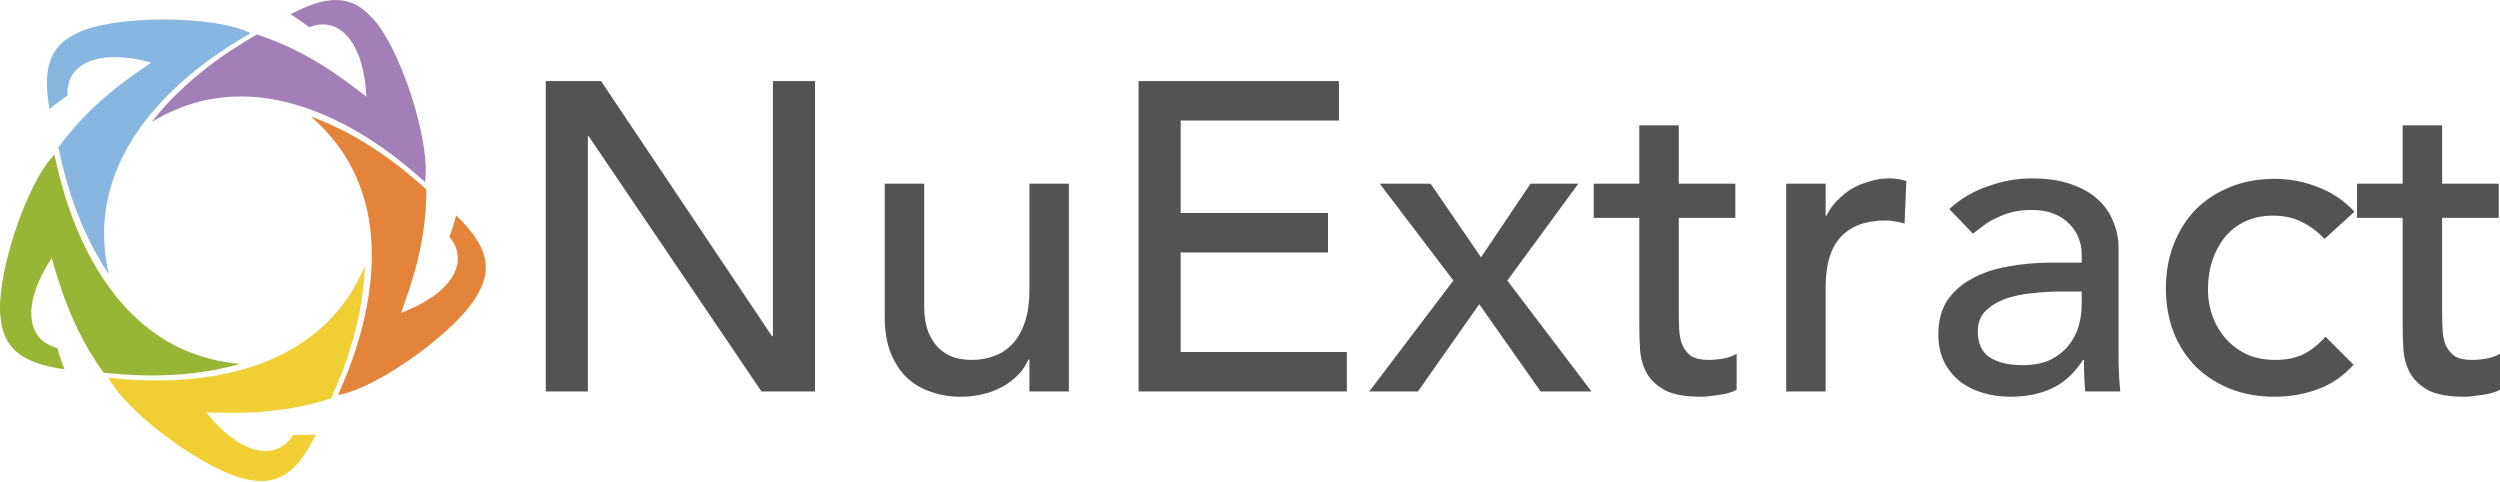
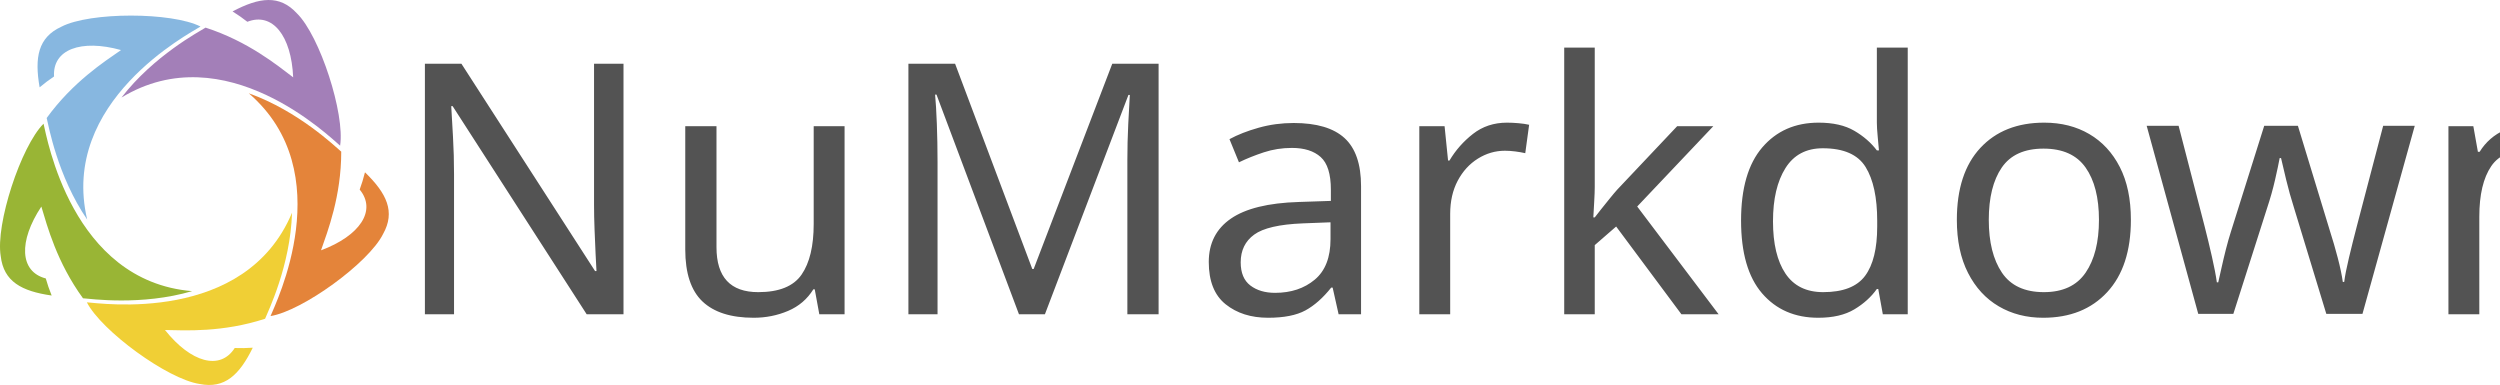
- <svg xmlns="http://www.w3.org/2000/svg" version="1.1" id="svg1" width="1520.48" height="292.585" viewBox="0 0 1520.48 292.585">
+ <svg xmlns="http://www.w3.org/2000/svg" version="1.1" id="svg1" width="1900" height="292.585" viewBox="0 0 1900 292.585">
  <defs id="defs1">
    <clipPath clipPathUnits="userSpaceOnUse" id="clipPath13">
      <path d="M 0,341.62 H 1100.11 V 0 H 0 Z" transform="translate(-296.4245,-172.176)" id="path13" />
    </clipPath>
    <clipPath clipPathUnits="userSpaceOnUse" id="clipPath15">
      <path d="M 0,341.62 H 1100.11 V 0 H 0 Z" transform="translate(-232.3896,-267.8077)" id="path15" />
    </clipPath>
    <clipPath clipPathUnits="userSpaceOnUse" id="clipPath17">
      <path d="M 0,341.62 H 1100.11 V 0 H 0 Z" transform="translate(-122.2067,-236.6343)" id="path17" />
    </clipPath>
    <clipPath clipPathUnits="userSpaceOnUse" id="clipPath19">
      <path d="M 0,341.62 H 1100.11 V 0 H 0 Z" transform="translate(-117.495,-121.5135)" id="path19" />
    </clipPath>
    <clipPath clipPathUnits="userSpaceOnUse" id="clipPath21">
      <path d="M 0,341.62 H 1100.11 V 0 H 0 Z" transform="translate(-225.1954,-81.8607)" id="path21" />
    </clipPath>
  </defs>
  <path id="path12" d="m 0,0 v 0 c 1.104,3.005 2.142,6.323 3.014,9.839 v 0 C 15.425,-2.193 20.455,-12.66 13.315,-25.357 5.134,-41.848 -32.768,-69.221 -50.814,-72.11 c 2.78,6.99 39.967,81.895 -12.419,126.995 28.42,-10.17 49.405,-30.511 52.717,-33.265 0.018,-25.369 -7.695,-45.257 -11.521,-56.247 C 0.177,-26.332 9.806,-11.907 0,0" style="fill:#e4843a;fill-opacity:1;fill-rule:nonzero;stroke:none" transform="matrix(1.333333,0,0,-1.333333,273.3625,144.0671)" clip-path="url(#clipPath13)" />
  <path id="path14" d="m 0,0 v 0 c -2.517,1.979 -5.352,3.991 -8.426,5.907 v 0 C 6.852,13.993 18.361,15.542 28.231,4.828 41.386,-8.049 55.707,-52.555 52.878,-70.61 47.09,-65.806 -12.658,-7.292 -71.739,-43.178 -53.284,-19.292 -27.454,-5.619 -23.811,-3.32 0.322,-11.143 16.853,-24.624 26.122,-31.659 25.098,-7.969 14.354,5.646 0,0" style="fill:#a37fb8;fill-opacity:1;fill-rule:nonzero;stroke:none" transform="matrix(1.333333,0,0,-1.333333,187.9826,16.55813)" clip-path="url(#clipPath15)" />
  <path id="path16" d="m 0,0 v 0 c -2.66,-1.782 -5.45,-3.856 -8.221,-6.189 v 0 c -2.97,17.03 -0.886,28.454 12.354,34.53 16.311,8.532 63.064,8.399 79.361,0.129 C 77.137,24.45 3.024,-14.292 18.896,-81.57 1.882,-56.638 -3.14,-27.847 -4.2,-23.672 10.697,-3.138 28.627,8.418 38.181,15.06 15.334,21.407 -0.934,15.396 0,0" style="fill:#87b7e0;fill-opacity:1;fill-rule:nonzero;stroke:none" transform="matrix(1.333333,0,0,-1.333333,41.07208,58.12266)" clip-path="url(#clipPath17)" />
  <path id="path18" d="m 0,0 v 0 c 0.873,-3.08 1.984,-6.375 3.345,-9.731 v 0 c -17.113,2.438 -27.335,7.95 -29.022,22.419 -3.074,18.15 11.5,62.573 24.401,75.518 C 0.583,80.917 14.527,-1.541 83.417,-7.236 54.447,-15.712 25.513,-11.591 21.215,-11.31 6.29,9.204 0.84,29.827 -2.525,40.967 -15.621,21.199 -14.931,3.869 0,0" style="fill:#99b535;fill-opacity:1;fill-rule:nonzero;stroke:none" transform="matrix(1.333333,0,0,-1.333333,34.78981,211.6171)" clip-path="url(#clipPath19)" />
  <path id="path20" d="m 0,0 v 0 c 3.199,-0.121 6.676,-0.083 10.289,0.174 v 0 C 2.681,-15.348 -5.719,-23.366 -20.002,-20.499 -38.213,-17.814 -75.959,9.774 -84.283,26.044 -76.776,25.56 5.954,13.34 32.659,77.099 31.768,46.927 18.908,20.683 17.312,16.682 -6.81,8.826 -28.108,10.016 -39.742,10.258 -24.988,-8.305 -8.294,-13.005 0,0" style="fill:#f0cf35;fill-opacity:1;fill-rule:nonzero;stroke:none" transform="matrix(1.333333,0,0,-1.333333,178.3903,264.4875)" clip-path="url(#clipPath21)" />
-   <path style="font-weight:500;font-size:266.667px;font-family:Avenir;-inkscape-font-specification:'Avenir Medium';white-space:pre;fill:#535353;stroke-width:0;stroke-linejoin:round;stroke-miterlimit:5.4;stroke-opacity:0" d="m 331.945,49.293 h 33.6 L 469.545,204.494 h 0.533 V 49.293 h 25.6 V 238.094 H 463.145 L 358.078,82.893 h -0.533 V 238.094 H 331.945 Z M 650.079,238.094 h -24 v -19.467 h -0.533 q -4.533,10.133 -15.733,16.533 -11.2,6.133 -25.867,6.133 -9.333,0 -17.6,-2.933 -8.267,-2.667 -14.667,-8.533 -6.133,-5.867 -9.867,-14.933 -3.733,-9.333 -3.733,-21.867 v -81.333 h 24 v 74.667 q 0,8.8 2.4,15.2 2.4,6.133 6.4,10.133 4,3.733 9.067,5.6 5.333,1.6 10.933,1.6 7.467,0 13.867,-2.4 6.4,-2.4 11.2,-7.467 4.8,-5.333 7.467,-13.333 2.667,-8 2.667,-18.933 v -65.067 h 24 z m 42.4,-188.8 h 121.867 v 24 h -96.267 v 56.267 h 89.6 v 24 h -89.6 v 60.533 h 101.067 v 24 h -126.667 z m 191.467,121.333 -44.8,-58.933 h 30.933 l 30.667,44.8 30.133,-44.8 h 29.067 l -43.2,58.933 51.2,67.467 h -30.933 l -37.333,-53.067 -37.333,53.067 h -29.6 z m 171.467,-38.133 h -34.4 v 57.333 q 0,5.333 0.267,10.667 0.267,5.067 1.867,9.333 1.867,4 5.333,6.667 3.733,2.4 10.667,2.4 4.267,0 8.8,-0.8 4.533,-0.8 8.267,-2.933 v 21.867 q -4.267,2.4 -11.2,3.2 -6.667,1.067 -10.4,1.067 -13.867,0 -21.6,-3.733 -7.467,-4 -11.2,-10.133 -3.467,-6.133 -4.267,-13.6 -0.533,-7.733 -0.533,-15.467 v -65.867 h -27.733 v -20.8 h 27.733 V 76.227 h 24 v 35.467 h 34.4 z m 30.933,-20.8 h 24 v 19.467 h 0.533 q 2.4,-5.067 6.4,-9.067 4,-4.267 8.8,-7.2 5.067,-2.933 10.933,-4.533 5.867,-1.867 11.733,-1.867 5.867,0 10.667,1.6 l -1.067,25.867 q -2.933,-0.8 -5.867,-1.333 -2.933,-0.533 -5.867,-0.533 -17.6,0 -26.933,9.867 -9.333,9.867 -9.333,30.667 v 63.467 h -24 z m 99.2,15.467 q 10.133,-9.333 23.467,-13.867 13.333,-4.8 26.667,-4.8 13.867,0 23.733,3.467 10.133,3.467 16.533,9.333 6.4,5.867 9.333,13.6 3.2,7.467 3.2,15.733 v 64.533 q 0,6.667 0.267,12.267 0.267,5.6 0.8,10.667 h -21.333 q -0.8,-9.6 -0.8,-19.2 h -0.533 q -8,12.267 -18.933,17.333 -10.933,5.067 -25.333,5.067 -8.8,0 -16.8,-2.4 -8,-2.4 -14.133,-7.2 -5.867,-4.8 -9.333,-11.733 -3.467,-7.2 -3.467,-16.533 0,-12.267 5.333,-20.533 5.6,-8.267 14.933,-13.333 9.6,-5.333 22.133,-7.467 12.8,-2.4 27.2,-2.4 h 17.6 v -5.333 q 0,-4.8 -1.867,-9.6 -1.867,-4.8 -5.6,-8.533 -3.733,-4 -9.333,-6.133 -5.6,-2.4 -13.333,-2.4 -6.933,0 -12.267,1.333 -5.067,1.333 -9.333,3.467 -4.267,1.867 -7.733,4.533 -3.467,2.667 -6.667,5.067 z m 67.733,50.133 q -8.533,0 -17.6,1.067 -8.8,0.8 -16.267,3.467 -7.2,2.667 -12,7.467 -4.533,4.8 -4.533,12.267 0,10.933 7.2,15.733 7.467,4.8 20,4.8 9.867,0 16.8,-3.2 6.933,-3.467 11.2,-8.8 4.267,-5.333 6.133,-11.733 1.867,-6.667 1.867,-13.067 v -8 z m 160.533,-32 q -6.667,-6.933 -14.133,-10.4 -7.2,-3.733 -17.333,-3.733 -9.867,0 -17.333,3.733 -7.2,3.467 -12.267,9.867 -4.8,6.133 -7.467,14.4 -2.4,8 -2.4,16.8 0,8.8 2.933,16.8 2.933,7.733 8.267,13.6 5.333,5.867 12.8,9.333 7.467,3.2 16.8,3.2 10.133,0 17.333,-3.467 7.2,-3.733 13.333,-10.667 l 17.067,17.067 q -9.333,10.4 -21.867,14.933 -12.267,4.533 -26.133,4.533 -14.667,0 -26.933,-4.8 -12,-4.8 -20.8,-13.333 -8.8,-8.8 -13.6,-20.8 -4.8,-12.267 -4.8,-26.933 0,-14.667 4.8,-26.933 4.8,-12.267 13.333,-21.067 8.8,-8.8 20.8,-13.6 12.267,-5.067 27.2,-5.067 13.867,0 26.4,5.067 12.8,4.8 22.133,14.933 z m 105.867,-12.8 h -34.4 v 57.333 q 0,5.333 0.267,10.667 0.267,5.067 1.867,9.333 1.867,4 5.333,6.667 3.733,2.4 10.667,2.4 4.267,0 8.8,-0.8 4.533,-0.8 8.267,-2.933 v 21.867 q -4.267,2.4 -11.2,3.2 -6.667,1.067 -10.4,1.067 -13.867,0 -21.6,-3.733 -7.467,-4 -11.2,-10.133 -3.467,-6.133 -4.267,-13.6 -0.533,-7.733 -0.533,-15.467 v -65.867 h -27.733 v -20.8 h 27.733 V 76.227 h 24 v 35.467 h 34.4 z" id="text21" aria-label="NuExtract" />
+   <text id="logo-text" x="1150" y="50%" text-anchor="middle" dominant-baseline="middle" style="font-weight:500;font-size:266.667px;font-family:Avenir;-inkscape-font-specification:'Avenir Medium';white-space:pre;fill:#535353;stroke-width:0;stroke-linejoin:round;stroke-miterlimit:5.4;stroke-opacity:0">NuMarkdown</text>
</svg>
